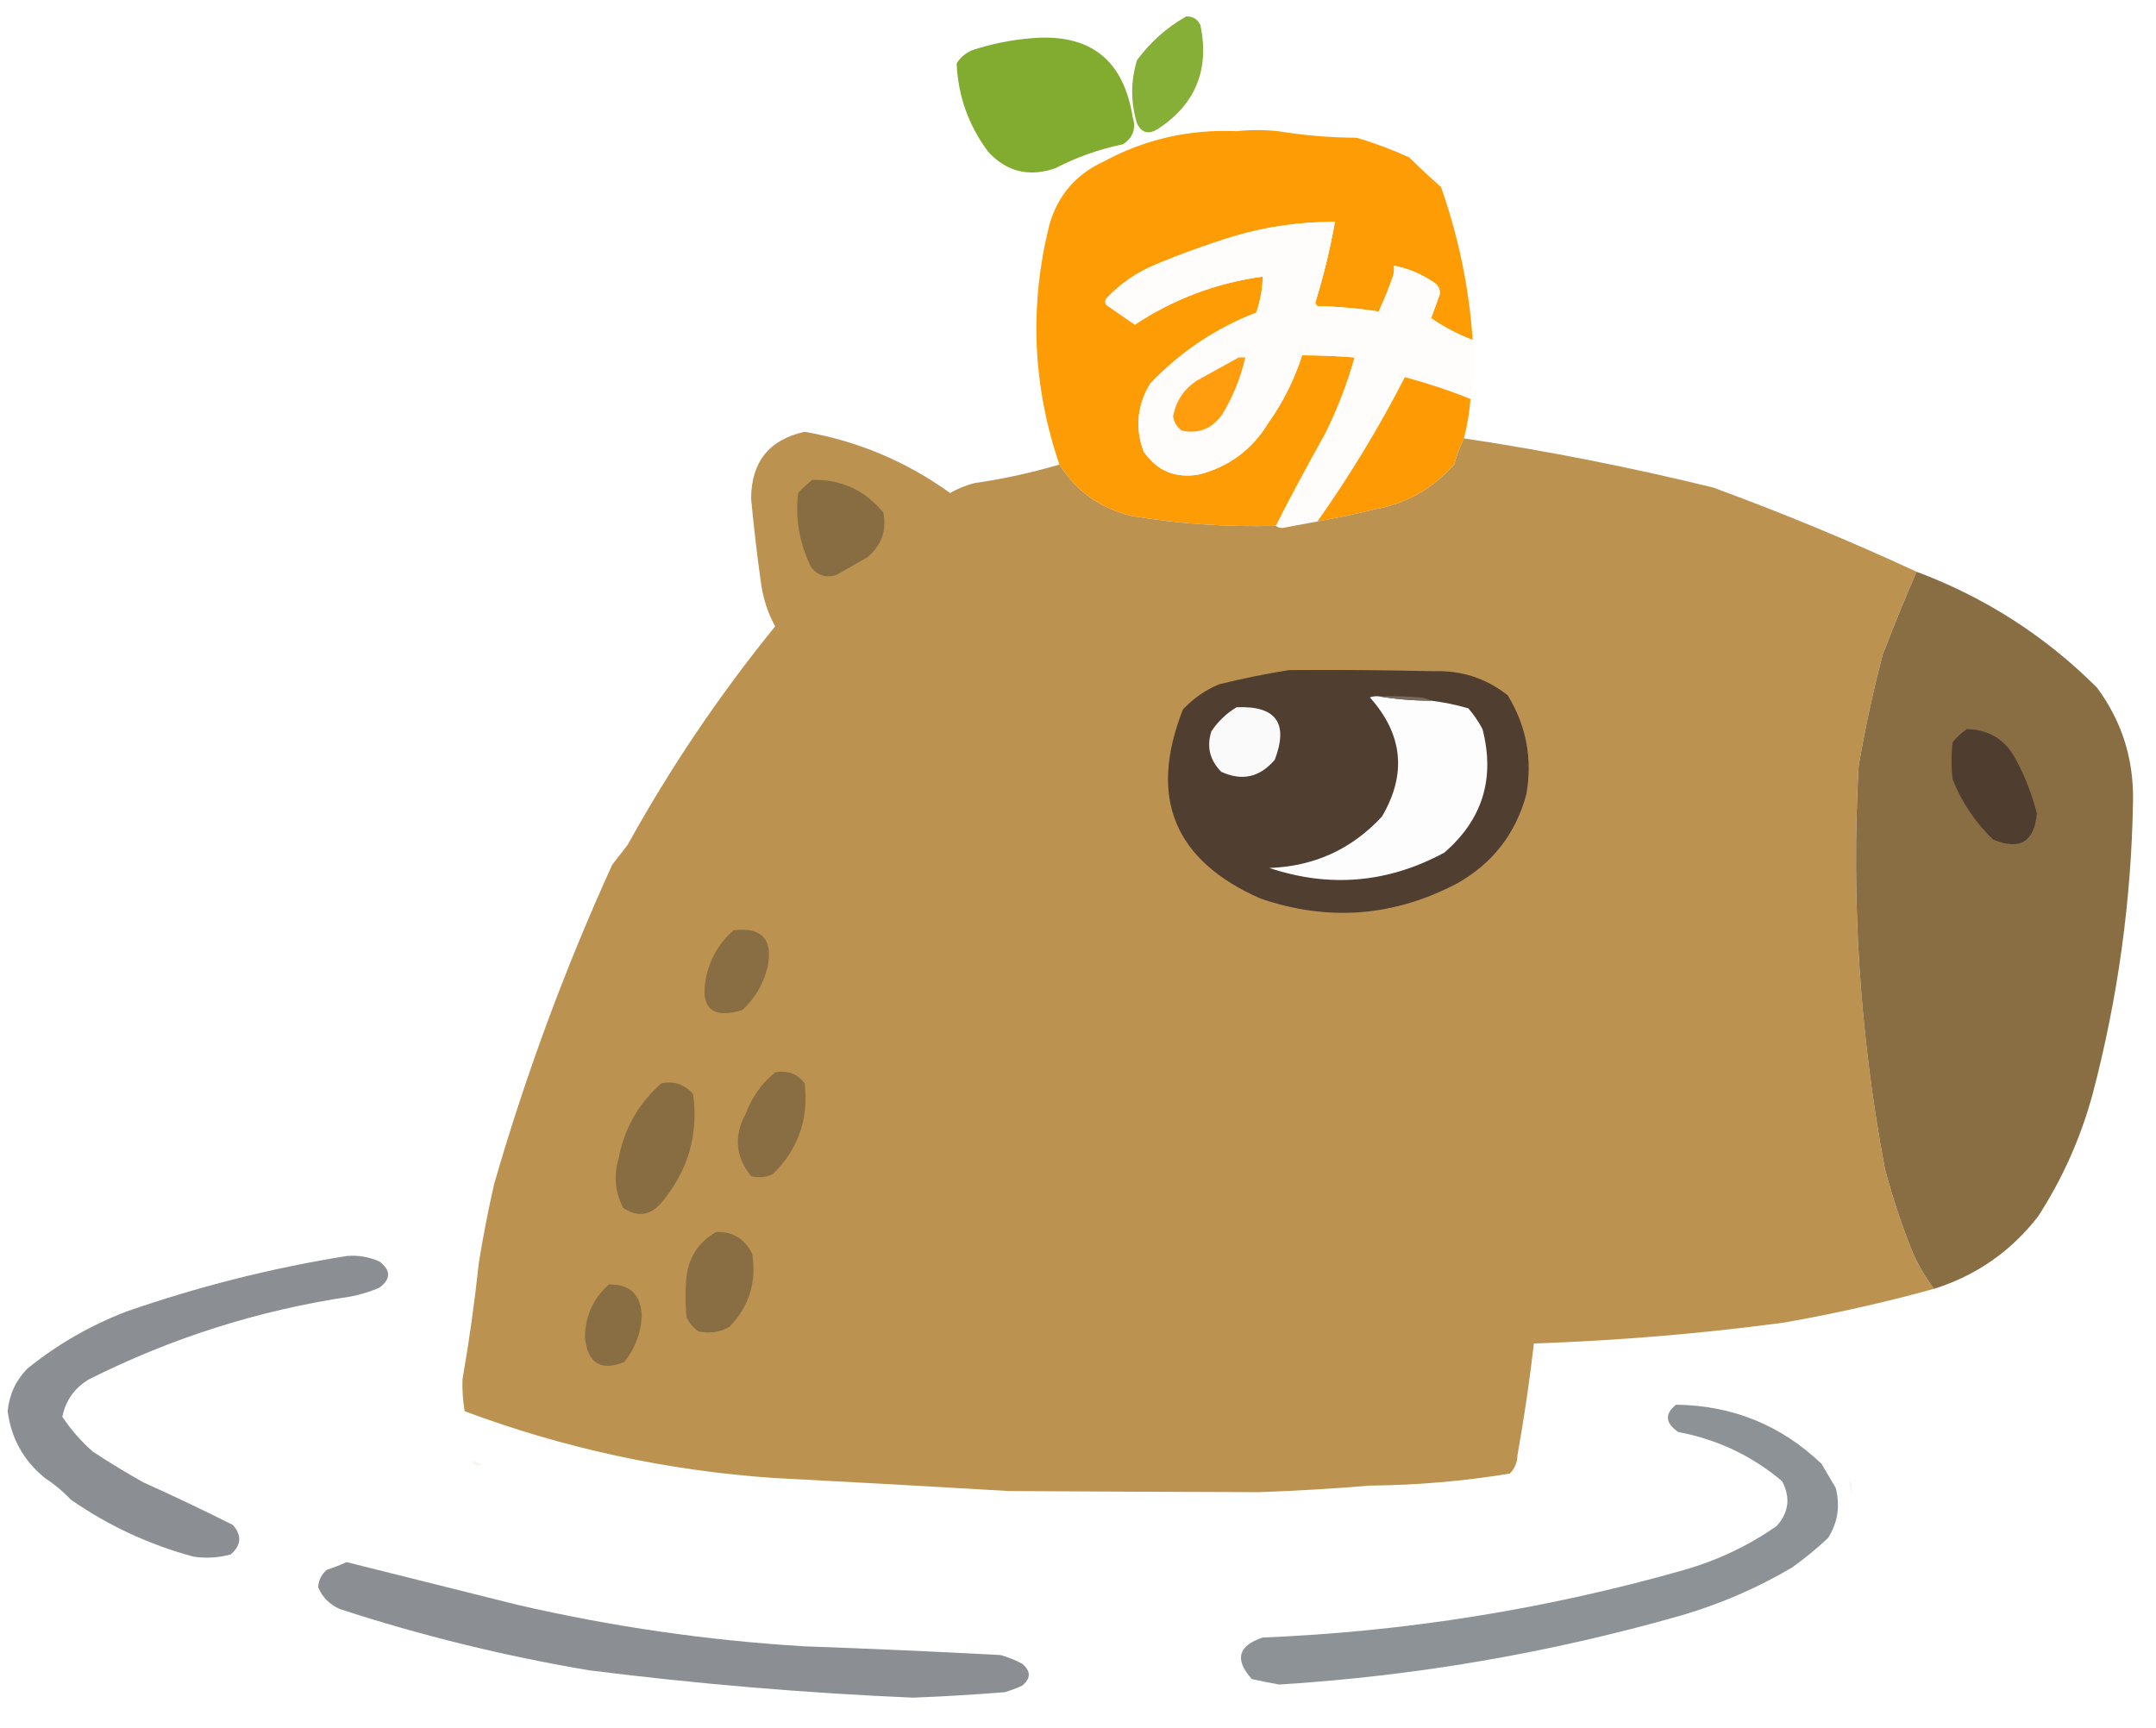
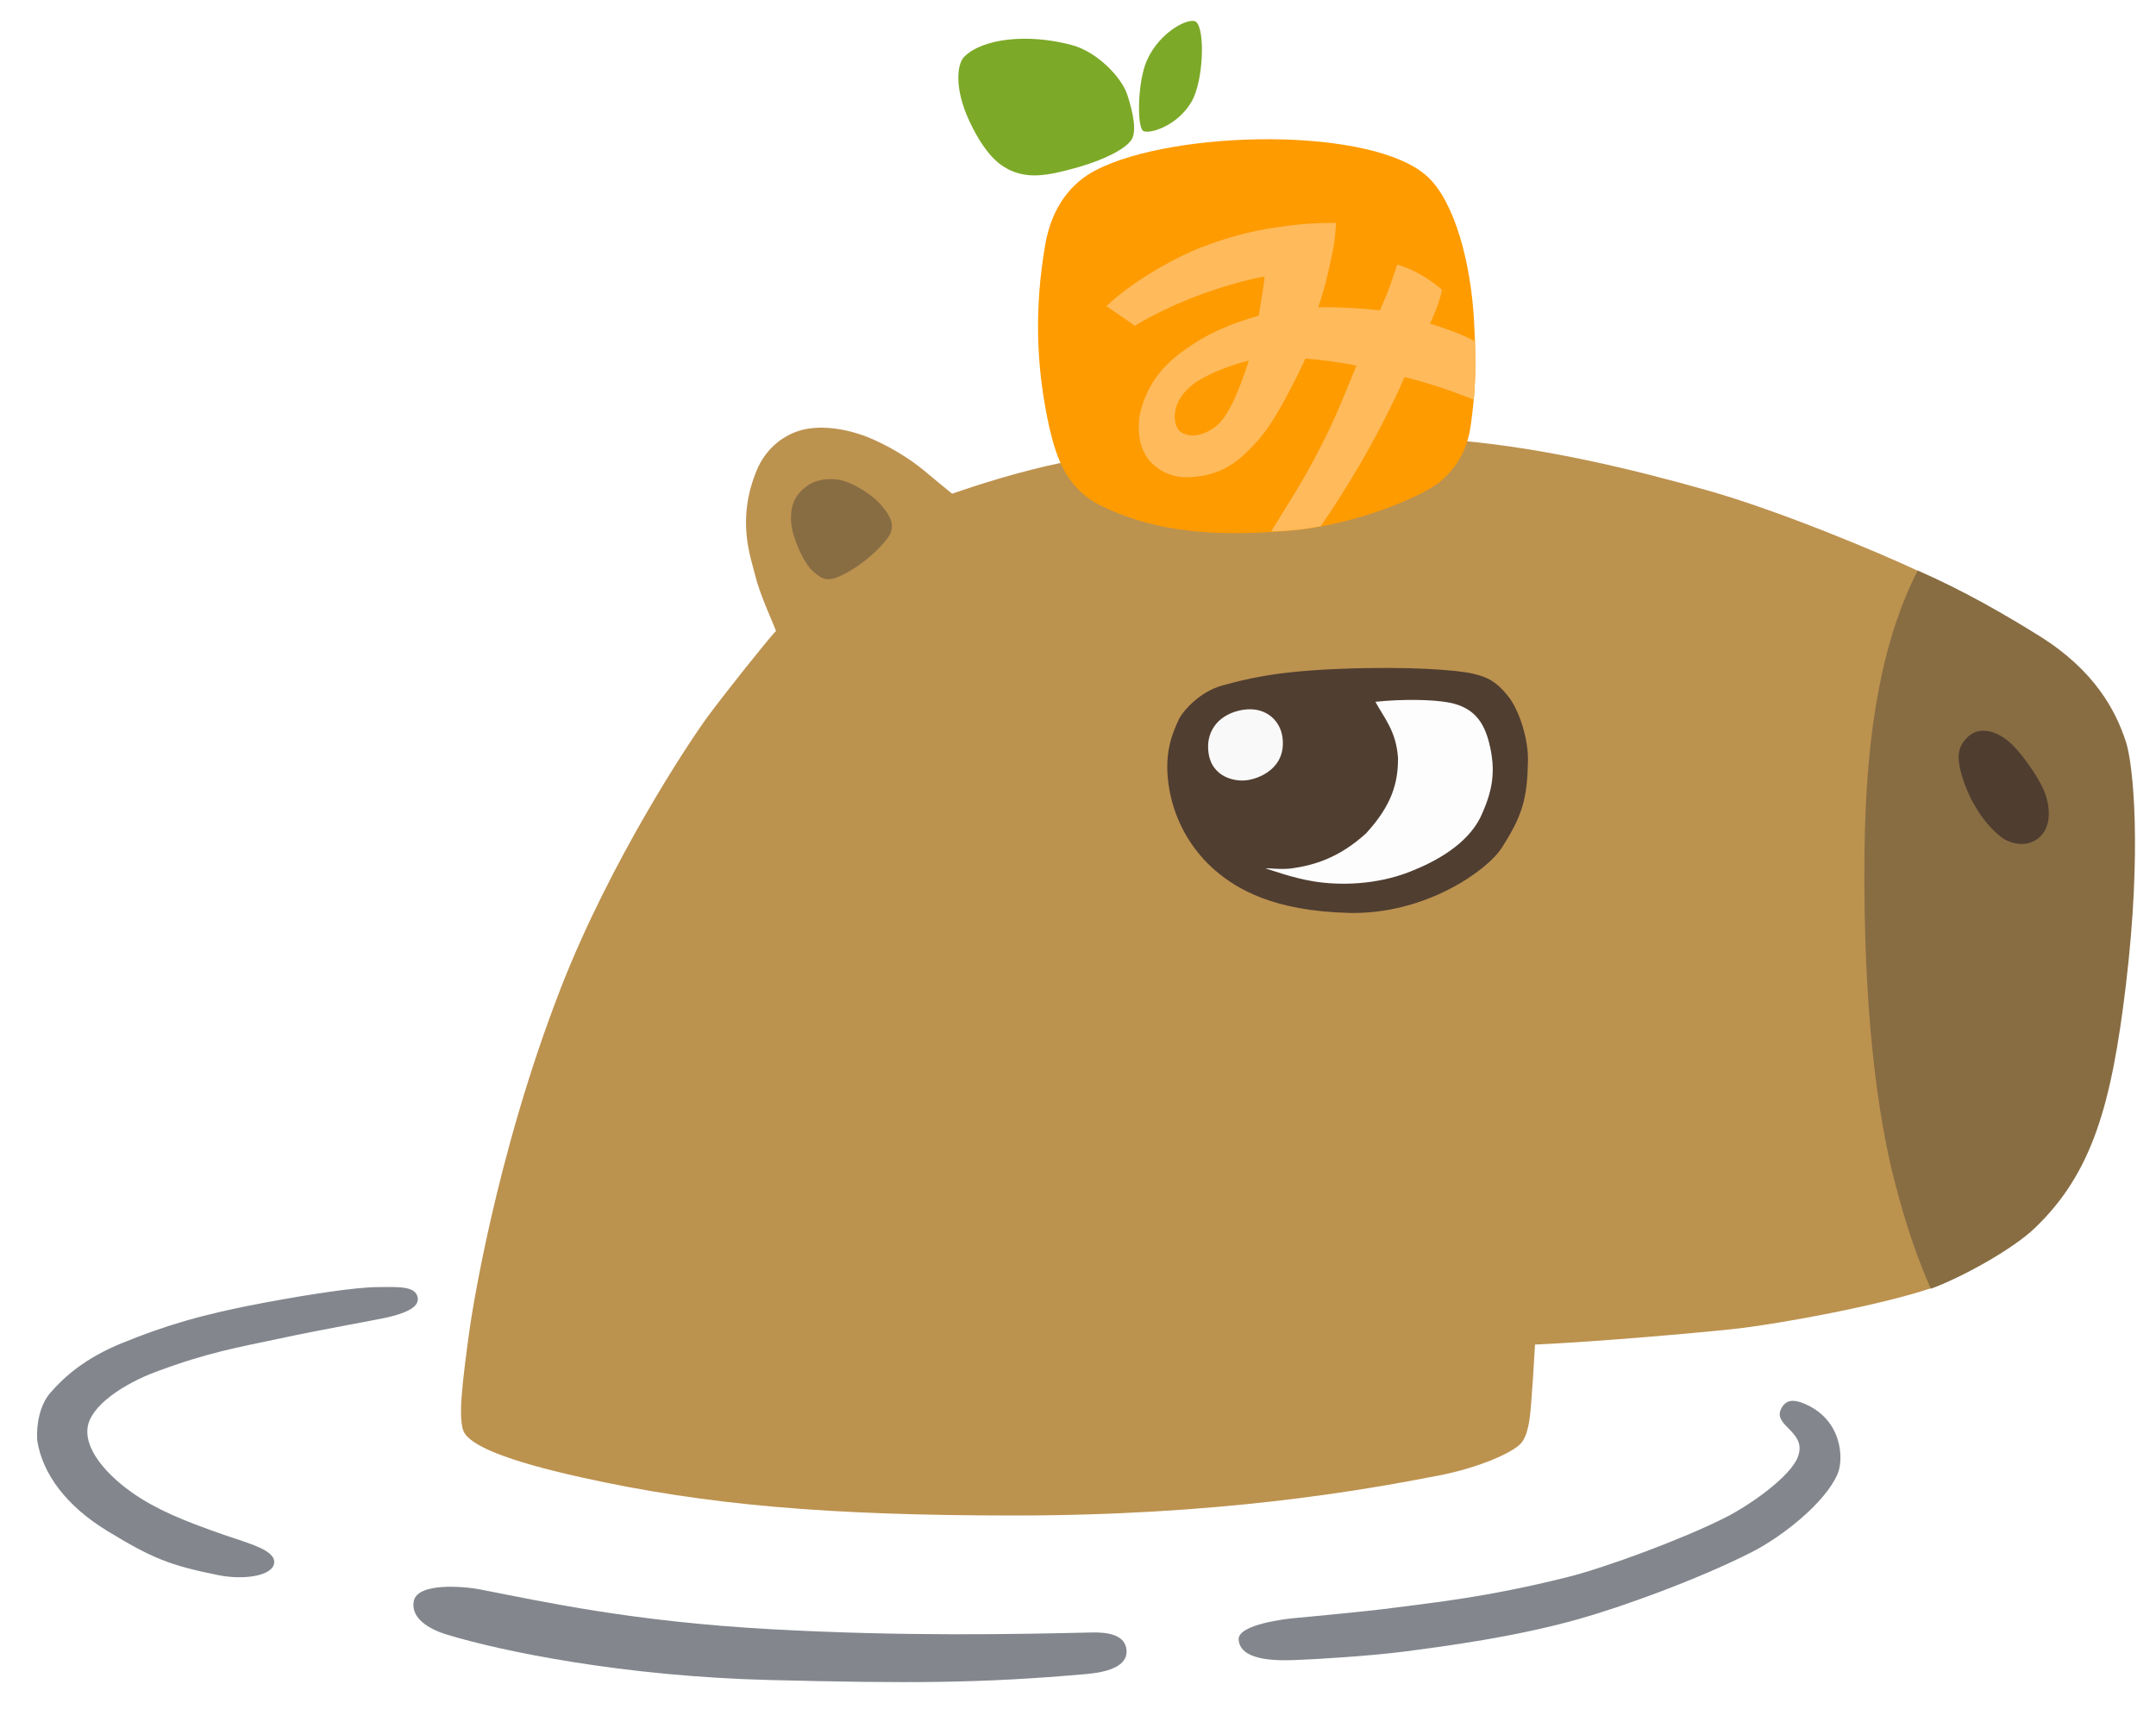
- <svg xmlns="http://www.w3.org/2000/svg" version="1.1" width="986px" height="790px" style="shape-rendering:geometricPrecision; text-rendering:geometricPrecision; image-rendering:optimizeQuality; fill-rule:evenodd; clip-rule:evenodd">
-   <g>
-     <path style="opacity:0.928" fill="#7ca927" d="M 542.5,7.5 C 545.561,7.444 547.728,8.778 549,11.5C 553.2,31.934 546.7,47.767 529.5,59C 525.296,61.659 522.129,60.825 520,56.5C 517.035,46.789 517.035,37.122 520,27.5C 526.105,19.226 533.605,12.56 542.5,7.5 Z" />
-   </g>
-   <g>
-     <path style="opacity:0.963" fill="#7ca927" d="M 471.5,17.5 C 498.27,15.116 513.77,27.116 518,53.5C 519.653,58.891 518.153,63.058 513.5,66C 502.672,68.246 492.338,71.913 482.5,77C 470.561,81.071 460.395,78.571 452,69.5C 442.998,57.495 438.165,43.995 437.5,29C 439.193,26.31 441.527,24.31 444.5,23C 453.42,20.074 462.42,18.241 471.5,17.5 Z" />
-   </g>
-   <g>
-     <path style="opacity:0.988" fill="#fe9b02" d="M 673.5,155.5 C 666.645,152.909 660.312,149.575 654.5,145.5C 655.849,141.783 657.182,138.116 658.5,134.5C 658.594,132.088 657.594,130.255 655.5,129C 649.963,125.273 643.963,122.773 637.5,121.5C 637.66,123.199 637.494,124.866 637,126.5C 635.073,132.009 632.906,137.342 630.5,142.5C 621.238,141.04 611.904,140.207 602.5,140C 602.043,139.586 601.709,139.086 601.5,138.5C 605.285,126.361 608.285,114.027 610.5,101.5C 594.851,101.412 579.517,103.579 564.5,108C 552.271,111.743 540.271,116.076 528.5,121C 519.869,124.562 512.369,129.729 506,136.5C 505.333,137.5 505.333,138.5 506,139.5C 510.333,142.5 514.667,145.5 519,148.5C 536.749,136.747 556.249,129.414 577.5,126.5C 577.37,132.182 576.37,137.682 574.5,143C 555.902,150.215 539.735,161.048 526,175.5C 520.047,185.359 519.047,195.693 523,206.5C 529.149,215.445 537.649,218.945 548.5,217C 562.126,213.429 572.626,205.596 580,193.5C 586.765,183.97 591.932,173.637 595.5,162.5C 603.517,162.501 611.517,162.834 619.5,163.5C 616.139,175.563 611.639,187.23 606,198.5C 598.22,212.395 590.72,226.395 583.5,240.5C 561.343,241.146 539.343,239.646 517.5,236C 503.176,232.533 492.176,224.699 484.5,212.5C 472.171,176.235 470.671,139.569 480,102.5C 483.858,89.308 492.024,79.808 504.5,74C 523.48,63.712 543.813,59.045 565.5,60C 571.833,59.333 578.167,59.333 584.5,60C 596.411,61.953 608.411,62.953 620.5,63C 628.739,65.457 636.739,68.457 644.5,72C 649.238,76.686 654.071,81.186 659,85.5C 667.005,108.184 671.838,131.518 673.5,155.5 Z" />
-   </g>
-   <g>
-     <path style="opacity:0.998" fill="#fffdfb" d="M 673.5,155.5 C 674.707,164.536 674.373,173.536 672.5,182.5C 662.792,178.597 652.792,175.264 642.5,172.5C 630.663,195.526 617.33,217.526 602.5,238.5C 597.212,239.495 591.879,240.495 586.5,241.5C 585.274,241.48 584.274,241.147 583.5,240.5C 590.72,226.395 598.22,212.395 606,198.5C 611.639,187.23 616.139,175.563 619.5,163.5C 611.517,162.834 603.517,162.501 595.5,162.5C 591.932,173.637 586.765,183.97 580,193.5C 572.626,205.596 562.126,213.429 548.5,217C 537.649,218.945 529.149,215.445 523,206.5C 519.047,195.693 520.047,185.359 526,175.5C 539.735,161.048 555.902,150.215 574.5,143C 576.37,137.682 577.37,132.182 577.5,126.5C 556.249,129.414 536.749,136.747 519,148.5C 514.667,145.5 510.333,142.5 506,139.5C 505.333,138.5 505.333,137.5 506,136.5C 512.369,129.729 519.869,124.562 528.5,121C 540.271,116.076 552.271,111.743 564.5,108C 579.517,103.579 594.851,101.412 610.5,101.5C 608.285,114.027 605.285,126.361 601.5,138.5C 601.709,139.086 602.043,139.586 602.5,140C 611.904,140.207 621.238,141.04 630.5,142.5C 632.906,137.342 635.073,132.009 637,126.5C 637.494,124.866 637.66,123.199 637.5,121.5C 643.963,122.773 649.963,125.273 655.5,129C 657.594,130.255 658.594,132.088 658.5,134.5C 657.182,138.116 655.849,141.783 654.5,145.5C 660.312,149.575 666.645,152.909 673.5,155.5 Z" />
-   </g>
-   <g>
-     <path style="opacity:1" fill="#ff9d0e" d="M 566.5,163.5 C 567.5,163.5 568.5,163.5 569.5,163.5C 567.412,172.685 563.912,181.351 559,189.5C 554.432,196.037 548.265,198.537 540.5,197C 538.274,195.38 536.94,193.214 536.5,190.5C 537.812,183.363 541.478,177.863 547.5,174C 553.895,170.472 560.229,166.972 566.5,163.5 Z" />
-   </g>
-   <g>
-     <path style="opacity:0.995" fill="#fe9b03" d="M 672.5,182.5 C 672.015,188.59 671.015,194.59 669.5,200.5C 667.711,204.265 666.211,208.265 665,212.5C 655.266,223.546 643.1,230.379 628.5,233C 619.892,235.148 611.225,236.981 602.5,238.5C 617.33,217.526 630.663,195.526 642.5,172.5C 652.792,175.264 662.792,178.597 672.5,182.5 Z" />
-   </g>
-   <g>
-     <path style="opacity:0.995" fill="#bc924f" d="M 484.5,212.5 C 492.176,224.699 503.176,232.533 517.5,236C 539.343,239.646 561.343,241.146 583.5,240.5C 584.274,241.147 585.274,241.48 586.5,241.5C 591.879,240.495 597.212,239.495 602.5,238.5C 611.225,236.981 619.892,235.148 628.5,233C 643.1,230.379 655.266,223.546 665,212.5C 666.211,208.265 667.711,204.265 669.5,200.5C 707.808,206.261 745.808,213.761 783.5,223C 815.055,234.572 846.055,247.405 876.5,261.5C 871.07,274.032 865.903,286.698 861,299.5C 856.565,316.343 852.898,333.343 850,350.5C 846.561,412.329 850.561,473.662 862,534.5C 865.481,547.793 869.815,560.793 875,573.5C 877.597,579.242 880.763,584.576 884.5,589.5C 861.778,595.763 838.778,600.93 815.5,605C 777.648,610.036 739.648,613.203 701.5,614.5C 699.532,631.573 697.032,648.573 694,665.5C 693.941,668.822 692.774,671.656 690.5,674C 669.238,677.494 647.905,679.327 626.5,679.5C 609.72,680.906 592.886,681.906 576,682.5C 537.845,682.402 499.679,682.235 461.5,682C 425.51,679.867 389.51,677.867 353.5,676C 304.977,672.617 257.977,662.451 212.5,645.5C 211.673,640.542 211.34,635.709 211.5,631C 214.583,613.257 217.083,595.424 219,577.5C 220.948,565.425 223.282,553.425 226,541.5C 240.447,491.49 258.447,442.824 280,395.5C 282.333,392.5 284.667,389.5 287,386.5C 306.564,351.118 329.064,317.785 354.5,286.5C 351.103,280.249 348.936,273.583 348,266.5C 346.2,253.702 344.7,240.869 343.5,228C 343.635,211.214 351.801,201.047 368,197.5C 392.313,201.74 414.479,211.073 434.5,225.5C 437.966,223.511 441.632,222.011 445.5,221C 458.827,219.054 471.827,216.221 484.5,212.5 Z" />
-   </g>
-   <g>
-     <path style="opacity:1" fill="#886d43" d="M 371.5,219.5 C 384.832,219.252 395.666,224.252 404,234.5C 405.594,242.815 403.094,249.648 396.5,255C 391.833,257.667 387.167,260.333 382.5,263C 377.788,264.443 373.955,263.277 371,259.5C 365.639,248.753 363.639,237.42 365,225.5C 367.063,223.266 369.229,221.266 371.5,219.5 Z" />
-   </g>
-   <g>
-     <path style="opacity:0.991" fill="#886d43" d="M 876.5,261.5 C 907.897,273.271 935.397,290.938 959,314.5C 970.269,329.716 975.769,346.883 975.5,366C 974.78,411.596 968.613,456.429 957,500.5C 951.56,520.5 943.226,539.166 932,556.5C 919.553,572.458 903.72,583.458 884.5,589.5C 880.763,584.576 877.597,579.242 875,573.5C 869.815,560.793 865.481,547.793 862,534.5C 850.561,473.662 846.561,412.329 850,350.5C 852.898,333.343 856.565,316.343 861,299.5C 865.903,286.698 871.07,274.032 876.5,261.5 Z" />
-   </g>
-   <g>
-     <path style="opacity:1" fill="#503e31" d="M 589.5,306.5 C 611.503,306.333 633.503,306.5 655.5,307C 668.279,306.544 679.612,310.211 689.5,318C 698.085,332.008 700.918,347.175 698,363.5C 693.077,381.414 682.577,394.914 666.5,404C 637.522,419.287 607.522,421.621 576.5,411C 536.929,393.632 525.096,364.798 541,324.5C 545.671,319.498 551.171,315.665 557.5,313C 568.196,310.361 578.863,308.194 589.5,306.5 Z" />
-   </g>
-   <g>
-     <path style="opacity:1" fill="#fdfdfd" d="M 630.5,318.5 C 638.299,319.817 646.299,320.483 654.5,320.5C 660.249,321.187 665.916,322.353 671.5,324C 674.037,326.906 676.204,330.073 678,333.5C 683.814,356.111 677.98,374.944 660.5,390C 634.83,403.876 608.163,406.209 580.5,397C 600.982,396.29 618.148,388.457 632,373.5C 643.432,354.078 641.599,335.911 626.5,319C 627.793,318.51 629.127,318.343 630.5,318.5 Z" />
-   </g>
-   <g>
-     <path style="opacity:1" fill="#796a60" d="M 630.5,318.5 C 636.842,318.334 643.175,318.5 649.5,319C 651.382,319.198 653.048,319.698 654.5,320.5C 646.299,320.483 638.299,319.817 630.5,318.5 Z" />
-   </g>
-   <g>
-     <path style="opacity:1" fill="#fbfafa" d="M 565.5,323.5 C 583.545,322.702 589.378,330.702 583,347.5C 576.173,355.558 568.007,357.391 558.5,353C 553.251,347.691 551.751,341.524 554,334.5C 557.07,329.927 560.904,326.261 565.5,323.5 Z" />
-   </g>
-   <g>
-     <path style="opacity:1" fill="#4f3d30" d="M 899.5,333.5 C 909.714,333.695 917.214,338.362 922,347.5C 926.167,355.326 929.334,363.492 931.5,372C 930.403,385.079 923.736,389.079 911.5,384C 903.345,376.177 897.178,367.01 893,356.5C 892.333,350.833 892.333,345.167 893,339.5C 894.872,337.153 897.039,335.153 899.5,333.5 Z" />
-   </g>
-   <g>
-     <path style="opacity:1" fill="#896d43" d="M 335.5,425.5 C 348.491,423.992 353.658,429.659 351,442.5C 349.084,450.171 345.25,456.671 339.5,462C 325.491,466.223 319.991,461.056 323,446.5C 324.969,438.066 329.136,431.066 335.5,425.5 Z" />
-   </g>
-   <g>
-     <path style="opacity:1" fill="#896d43" d="M 354.5,490.5 C 360.114,489.414 364.614,491.08 368,495.5C 369.915,511.759 365.081,525.592 353.5,537C 350.298,538.483 346.964,538.817 343.5,538C 336.382,529.143 335.548,519.643 341,509.5C 343.843,501.849 348.343,495.516 354.5,490.5 Z" />
-   </g>
-   <g>
-     <path style="opacity:1" fill="#886d43" d="M 302.5,495.5 C 308.386,494.343 313.219,496.01 317,500.5C 319.466,518.78 314.799,535.113 303,549.5C 297.774,556.006 291.774,557.006 285,552.5C 281.229,545.117 280.562,537.45 283,529.5C 285.642,515.874 292.142,504.541 302.5,495.5 Z" />
-   </g>
-   <g>
-     <path style="opacity:1" fill="#896d43" d="M 327.5,563.5 C 335.132,563.296 340.632,566.629 344,573.5C 346.088,586.474 342.588,597.641 333.5,607C 329.106,609.374 324.44,610.041 319.5,609C 317.094,607.378 315.261,605.211 314,602.5C 313.333,596.167 313.333,589.833 314,583.5C 315.288,574.569 319.788,567.902 327.5,563.5 Z" />
-   </g>
-   <g>
-     <path style="opacity:0.927" fill="#82878c" d="M 158.5,574.5 C 163.742,574.023 168.742,574.856 173.5,577C 178.833,581 178.833,585 173.5,589C 169.317,590.796 164.984,592.129 160.5,593C 118.413,599.252 78.413,611.919 40.5,631C 34.034,634.935 30.034,640.601 28.5,648C 32.408,653.914 37.075,659.247 42.5,664C 50,668.918 57.667,673.584 65.5,678C 79.33,684.218 92.997,690.718 106.5,697.5C 110.705,702.316 110.372,706.816 105.5,711C 99.92,712.517 94.253,712.851 88.5,712C 68.28,706.555 49.613,697.888 32.5,686C 28.869,682.19 24.869,678.857 20.5,676C 10.797,668.096 5.131,657.929 3.5,645.5C 4.216,637.905 7.216,631.405 12.5,626C 26.06,615.046 41.06,606.38 57.5,600C 90.518,588.496 124.185,579.996 158.5,574.5 Z" />
-   </g>
-   <g>
-     <path style="opacity:1" fill="#896e43" d="M 278.5,587.5 C 288.158,587.322 293.158,592.155 293.5,602C 293.053,609.886 290.386,616.886 285.5,623C 274.622,627.337 268.622,623.504 267.5,611.5C 267.737,601.732 271.404,593.732 278.5,587.5 Z" />
-   </g>
-   <g>
-     <path style="opacity:0.909" fill="#82878c" d="M 766.5,642.5 C 792.311,642.832 814.478,651.832 833,669.5C 835.167,673.167 837.333,676.833 839.5,680.5C 841.653,688.745 840.486,696.412 836,703.5C 830.791,708.378 825.291,712.878 819.5,717C 803.474,726.458 786.474,733.791 768.5,739C 708.483,756.098 647.316,766.598 585,770.5C 580.82,769.747 576.653,768.913 572.5,768C 564.489,759.058 566.156,752.724 577.5,749C 643.093,746.297 707.426,735.964 770.5,718C 785.67,713.619 799.67,706.953 812.5,698C 818.104,691.803 818.937,684.969 815,677.5C 801.225,665.864 785.391,658.364 767.5,655C 761.556,650.882 761.223,646.715 766.5,642.5 Z" />
-   </g>
-   <g>
-     <path style="opacity:0.004" fill="#bc934f" d="M 215.5,668.5 C 214.833,667.167 214.833,667.167 215.5,668.5 Z" />
-   </g>
-   <g>
-     <path style="opacity:0.072" fill="#bc934f" d="M 215.5,668.5 C 217.429,668.231 219.095,668.731 220.5,670C 218.326,670.877 216.659,670.377 215.5,668.5 Z" />
-   </g>
-   <g>
-     <path style="opacity:0.055" fill="#82878c" d="M 845.5,677.5 C 846.117,677.611 846.617,677.944 847,678.5C 847.273,686.094 846.773,685.761 845.5,677.5 Z" />
-   </g>
-   <g>
-     <path style="opacity:0.012" fill="#82878c" d="M 140.5,710.5 C 140.897,709.475 141.563,709.308 142.5,710C 141.906,710.464 141.239,710.631 140.5,710.5 Z" />
-   </g>
-   <g>
-     <path style="opacity:0.01" fill="#82878c" d="M 140.5,710.5 C 140.103,711.525 139.437,711.692 138.5,711C 139.094,710.536 139.761,710.369 140.5,710.5 Z" />
-   </g>
-   <g>
-     <path style="opacity:0.004" fill="#82878c" d="M 840.5,710.5 C 841.833,711.167 841.833,711.167 840.5,710.5 Z" />
-   </g>
-   <g>
-     <path style="opacity:0.004" fill="#82878c" d="M 133.5,713.5 C 134.833,714.167 134.833,714.167 133.5,713.5 Z" />
-   </g>
-   <g>
-     <path style="opacity:0.928" fill="#82878c" d="M 158.5,714.5 C 184.475,720.994 210.475,727.494 236.5,734C 279.636,743.978 323.303,750.311 367.5,753C 397.518,754.076 427.518,755.409 457.5,757C 460.993,757.942 464.326,759.275 467.5,761C 471.5,764.333 471.5,767.667 467.5,771C 464.911,772.197 462.244,773.197 459.5,774C 445.524,775.122 431.524,775.955 417.5,776.5C 367.989,774.368 318.655,770.202 269.5,764C 230.78,757.486 192.78,748.153 155.5,736C 150.785,733.951 147.451,730.618 145.5,726C 145.696,722.733 147.03,720.066 149.5,718C 152.662,716.973 155.662,715.806 158.5,714.5 Z" />
-   </g>
+ <svg xmlns="http://www.w3.org/2000/svg" version="1.1" width="986" height="790">
+   <path d="m 483.363,212.11 c 51.312,-10.877 133.424,-15.446 186.381,-10.393 37.103,3.54 75.508,12.448 111.855,22.792 31.734,9.031 77.382,27.967 96.905,37.23 -1.492,22.117 0.189,302.47 4.641,327.463 -22.597,7.687 -69.657,16.511 -91.741,18.838 C 776.379,609.623 731.108,613.682 702,615 c -0.105,1.674 -0.834,14.977 -1.335,20.968 -0.615,7.363 -0.758,19.413 -5.119,24.234 -3.937,4.353 -19.317,11.139 -37.579,14.693 -35.984,7.004 -100.964,18.367 -195.229,18.289 -83.599,-0.069 -139.355,-4.693 -196.469,-17.351 -34.886,-7.732 -51.554,-14.756 -54.292,-21.251 -1.626,-3.858 -1.115,-12.576 -0.872,-15.737 0.706,-9.207 2.271,-20.911 3.741,-31.34 0.468,-3.33 11.252,-77.561 41.702,-155.748 22.443,-57.626 58.178,-111.892 67.329,-124.278 7.255,-9.82 26.4,-33.939 31.017,-38.941 -2.439,-6.191 -7.401,-16.686 -9.568,-25.5 -2.169,-8.819 -8.558,-25.457 0.752,-47.934 3.655,-8.824 10.282,-14.441 17.072,-17.253 9.256,-3.834 21.067,-2.199 30.505,0.92 6.814,2.252 18.935,8.228 28.674,16.248 4.202,3.461 9.434,7.874 13.099,10.801 1.647,-0.506 24.293,-8.698 47.935,-13.71 z" fill="#bc924f" />
+   <path d="M 0 5.116 C 11.991 16.645 19.354 43.776 20.862 70.423 C 22.275 95.393 20.93 106.97 19.383 118.367 C 17.892 129.352 13.277 137.72 4.738 144.816 C -7.836 153.742 -38.184 164.765 -63.99 166.725 C -90.959 168.774 -123.235 169.498 -152.812 153.625 C -165.565 145.631 -169.914 134.073 -173.25 119.938 C -179.58 91.597 -180.196 64.709 -175.25 35.938 C -172.289 18.713 -163.502 7.671 -152.123 1.783 C -116.187 -16.811 -24.543 -18.482 0 5.116 Z" fill="#FE9B00" transform="translate(653.25,76.0625)" />
+   <path d="m 0,-1.037 c 21.021,9.09 40.396,20.442 55.425,29.773 25.471,15.814 35.183,34.283 39.841,48.625 3.303,10.169 7.377,49.445 -0.061,111.402 C 88.692,243.014 79.961,274.437 53.616,299.676 43.143,309.709 19.685,322.499 6,327.466 0.192,314.091 -4.95,300.078 -10.595,278.154 -18.291,248.267 -25.072,200.084 -24.312,127.64 -23.71,70.249 -15.616,29.65 0,-1.037 Z" fill="#886d43" transform="translate(877,262)" />
+   <path d="M -48.076 6.665 C -36.916 3.654 -24.183 0.228 6.269 -0.932 C 37.823 -2.134 59.215 -0.331 66.189 1.252 C 73.163 2.835 76.955 4.926 82.059 11.059 C 87.997 18.194 91.716 32.061 91.565 40.785 C 91.263 58.249 89.164 65.996 79.565 80.954 C 72.786 91.517 44.359 111.54 9.81 110.725 C -24.739 109.91 -41.54 99.822 -51.414 91.354 C -61.288 82.886 -69.69 70.091 -72.472 54.12 C -75.254 38.149 -71.212 28.834 -67.852 21.668 C -66.064 18.375 -58.675 9.525 -48.076 6.665 Z" fill="#503E31" transform="translate(607.2266,306.832)" />
+   <path d="M -23.812 2.063 C -16.334 0.97 -7.873 -0.194 4 0 C 3.551 8.331 2.925 11.262 0.732 21.156 C -0.891 28.476 -2.581 33.857 -4.112 38.56 C 5.692 38.37 18.016 39.17 24 40 C 28.438 30.356 29.693 25.728 32 19 C 36.47 20.338 40.24 22.122 44.25 24.5 C 45.805 25.413 50.449 28.561 52.449 30.561 C 51.387 35.999 49.412 40.831 47 46 C 50.194 46.994 53.26 48.033 57.058 49.434 C 60.746 50.795 65.273 52.771 67.569 54.197 C 68.177 69.827 67.521 71.611 67.052 80.85 C 57.933 77.172 46.823 73.273 35.379 70.499 C 27.469 88.611 14.316 113.581 -2.996 138.673 C -12.427 140.486 -18.127 140.835 -25.701 141.122 C -17.617 127.804 -11.794 119.463 -3.362 103.011 C 4.542 87.59 6.702 81.225 13.327 65.253 C 3.399 63.245 -2.885 62.64 -10 62 C -10.928 64.289 -15.437 73.498 -19.335 80.634 C -24.772 90.588 -28.888 97.224 -37.109 105.105 C -45.63 113.274 -54.391 116.432 -66.152 116.273 C -72.417 115.672 -77.191 113.251 -81.437 108.625 C -86.084 102.537 -86.577 96.466 -86 89 C -83.373 75.413 -76.26 66.261 -67.105 59.412 C -53.66 49.353 -42.091 45.555 -31.365 42.391 C -30.304 35.538 -29.149 29.902 -28.663 24.438 C -47.297 28.081 -69.543 35.926 -88 47 C -92.29 44.03 -96.58 41.06 -101 38 C -88.685 26.328 -69.346 15.678 -57.636 11.145 C -46.644 6.89 -35.476 3.768 -23.812 2.063 Z" fill="#FEBA5B" transform="translate(607,102)" />
+   <path d="M 219.59 726.999 C 249.337 732.796 289.351 741.67 352.222 745.169 C 413.538 748.581 465.187 747.469 499.354 746.679 C 506.231 746.52 513.808 747.621 515.038 753.71 C 516.129 759.112 512.565 764.304 496.938 765.687 C 448.426 769.981 416.033 770.012 352.144 768.438 C 285.042 766.785 229.176 755.263 204.107 747.573 C 195.976 745.079 187.824 740.104 189.215 732.414 C 190.786 723.727 212.05 725.529 219.59 726.999 Z" fill="#83878D" />
+   <path d="M 173.116 588.698 C 181.54 588.698 190 588.014 191 593.395 C 191.698 597.149 187.774 599.937 178.278 602.302 C 172.902 603.641 148.99 607.681 126.56 612.516 C 109.719 616.146 95.359 618.439 71.066 627.552 C 57.253 632.734 41.165 642.731 40.021 653.285 C 38.735 665.153 52.644 677.298 60.411 682.714 C 71.339 690.334 83.148 695.324 102.477 702.039 C 114.014 706.047 125.958 708.983 125.398 714.866 C 124.845 720.67 111.902 722.893 99.72 720.441 C 77.255 715.92 69.199 712.517 48.938 700.163 C 30.661 689.018 19.282 674.244 17 658.625 C 16.573 651.375 18.246 642.557 23.017 637.06 C 29.601 629.475 39.155 621.103 55.786 614.321 C 75.08 606.453 92.236 601.185 120.949 595.829 C 141.253 592.041 162.887 588.698 173.116 588.698 Z" fill="#83878D" />
+   <path d="M -0.93 0.93 C 17.147 7.98 17.999 26.489 14.977 33.434 C 9.122 46.891 -10.789 62.306 -24.375 69.188 C -49.333 81.83 -83.979 94.286 -103.419 99.749 C -132.935 108.044 -164.126 112.102 -182.816 114.56 C -197.635 116.509 -222.09 118.091 -233.395 118.5 C -244.419 118.899 -258.164 118.08 -258.91 109.211 C -259.521 101.944 -235.649 99.541 -234.591 99.415 C -231.269 99.021 -202.753 96.587 -186.642 94.417 C -170.619 92.259 -145.495 89.832 -108.398 80.513 C -90.818 76.097 -55.637 63.069 -36.428 53.35 C -24.403 47.266 -6.691 34.486 -3.237 25.779 C 1.502 13.833 -15.119 11.539 -10.701 3.327 C -8.57 -0.633 -5.171 -0.724 -0.93 0.93 Z" fill="#83878D" transform="translate(825.375,640.8125)" />
+   <path d="M -15.158 -5.635 C -3.54 -2.518 7.565 9.158 10.14 17.009 C 13.049 25.877 14.509 34.078 12.014 37.778 C 9.176 41.987 -0.516 46.842 -12.137 50.184 C -27.369 54.564 -35.577 55.441 -44.187 51.25 C -45.773 50.109 -53.415 47.699 -62.116 28.999 C -68.912 14.394 -67.84 3.153 -64.375 -0.312 C -56.124 -8.563 -35.561 -11.11 -15.158 -5.635 Z" fill="#7DA928" transform="translate(505.375,26.25)" />
+   <path d="M 0 0 C 12.064 -1.3 26.446 -1.104 33.943 0.395 C 44.921 2.59 49.535 9.136 51.934 18.458 C 55.33 31.653 53.636 40.982 47.938 53.063 C 41.614 65.51 27.315 73.197 16.03 77.625 C 0.414 83.85 -16.459 84.066 -28.279 82.132 C -38.067 80.53 -47.555 76.979 -50.132 76.225 C -50.132 75.895 -43.008 76.89 -38.135 76.186 C -27.826 74.696 -16.548 71.332 -4.273 60.186 C 7.513 47.361 10.431 37.022 10.348 25.707 C 9.528 13.434 4.141 7.603 0 0 Z" fill="#FDFDFD" transform="translate(629,321)" />
+   <path d="M 2.074 3.112 C 8.315 7.723 17.038 20.418 19.703 27.094 C 22.182 33.303 23.406 43.392 16.912 48.428 C 10.79 53.175 3.341 50.52 -0.067 47.876 C -9.205 40.786 -15.546 28.89 -18.27 19.004 C -20.155 12.162 -20.526 6.919 -15.27 2.004 C -10.634 -2.332 -3.91 -1.309 2.074 3.112 Z" fill="#4F3D30" transform="translate(915.2695,334.9961)" />
+   <path d="M -0.636 -0.424 C 6.083 2.359 12.26 7.218 14.853 10.595 C 16.949 13.325 21.784 18.702 17.23 24.82 C 11.634 32.338 1.968 39.688 -5.77 42.82 C -11.45 45.119 -14.005 42.748 -17.196 39.919 C -21.307 36.275 -26.367 24.505 -26.906 18.416 C -27.805 8.267 -23.572 3.99 -19.888 1.218 C -15.461 -2.114 -7.6 -3.309 -0.636 -0.424 Z" fill="#886D43" transform="translate(388.7695,221.1797)" />
+   <path d="M 0 0 C 4.201 3.452 3.42 26.981 -2.032 36.442 C -8.305 47.328 -20.724 51.331 -24 50 C -27.099 48.741 -26.894 27.756 -22.548 17.776 C -16.659 4.251 -2.812 -2.311 0 0 Z" fill="#7DA928" transform="translate(547,10)" />
+   <path d="M -12.747 -0.224 C -1.6 -2.924 5.957 3.607 7.112 11.829 C 9.1 25.974 -3.442 31.162 -10.018 31.711 C -15.596 32.176 -27.113 29.626 -26.869 15.775 C -26.765 9.883 -23.295 2.331 -12.747 -0.224 Z" fill="#FAF9F9" transform="translate(579.375,325.25)" />
+   <path d="M 571.124 164.905 C 566.956 177.92 562.127 189.854 556.477 194.654 C 552.902 197.691 545.659 201.332 540.061 197.624 C 537.125 195.679 536.76 190.166 537.736 186.783 C 539.194 181.729 541.982 178.517 546.836 174.867 C 554.214 170.169 562.878 167.025 571.124 164.905 Z" fill="#FF9B02" />
</svg>
